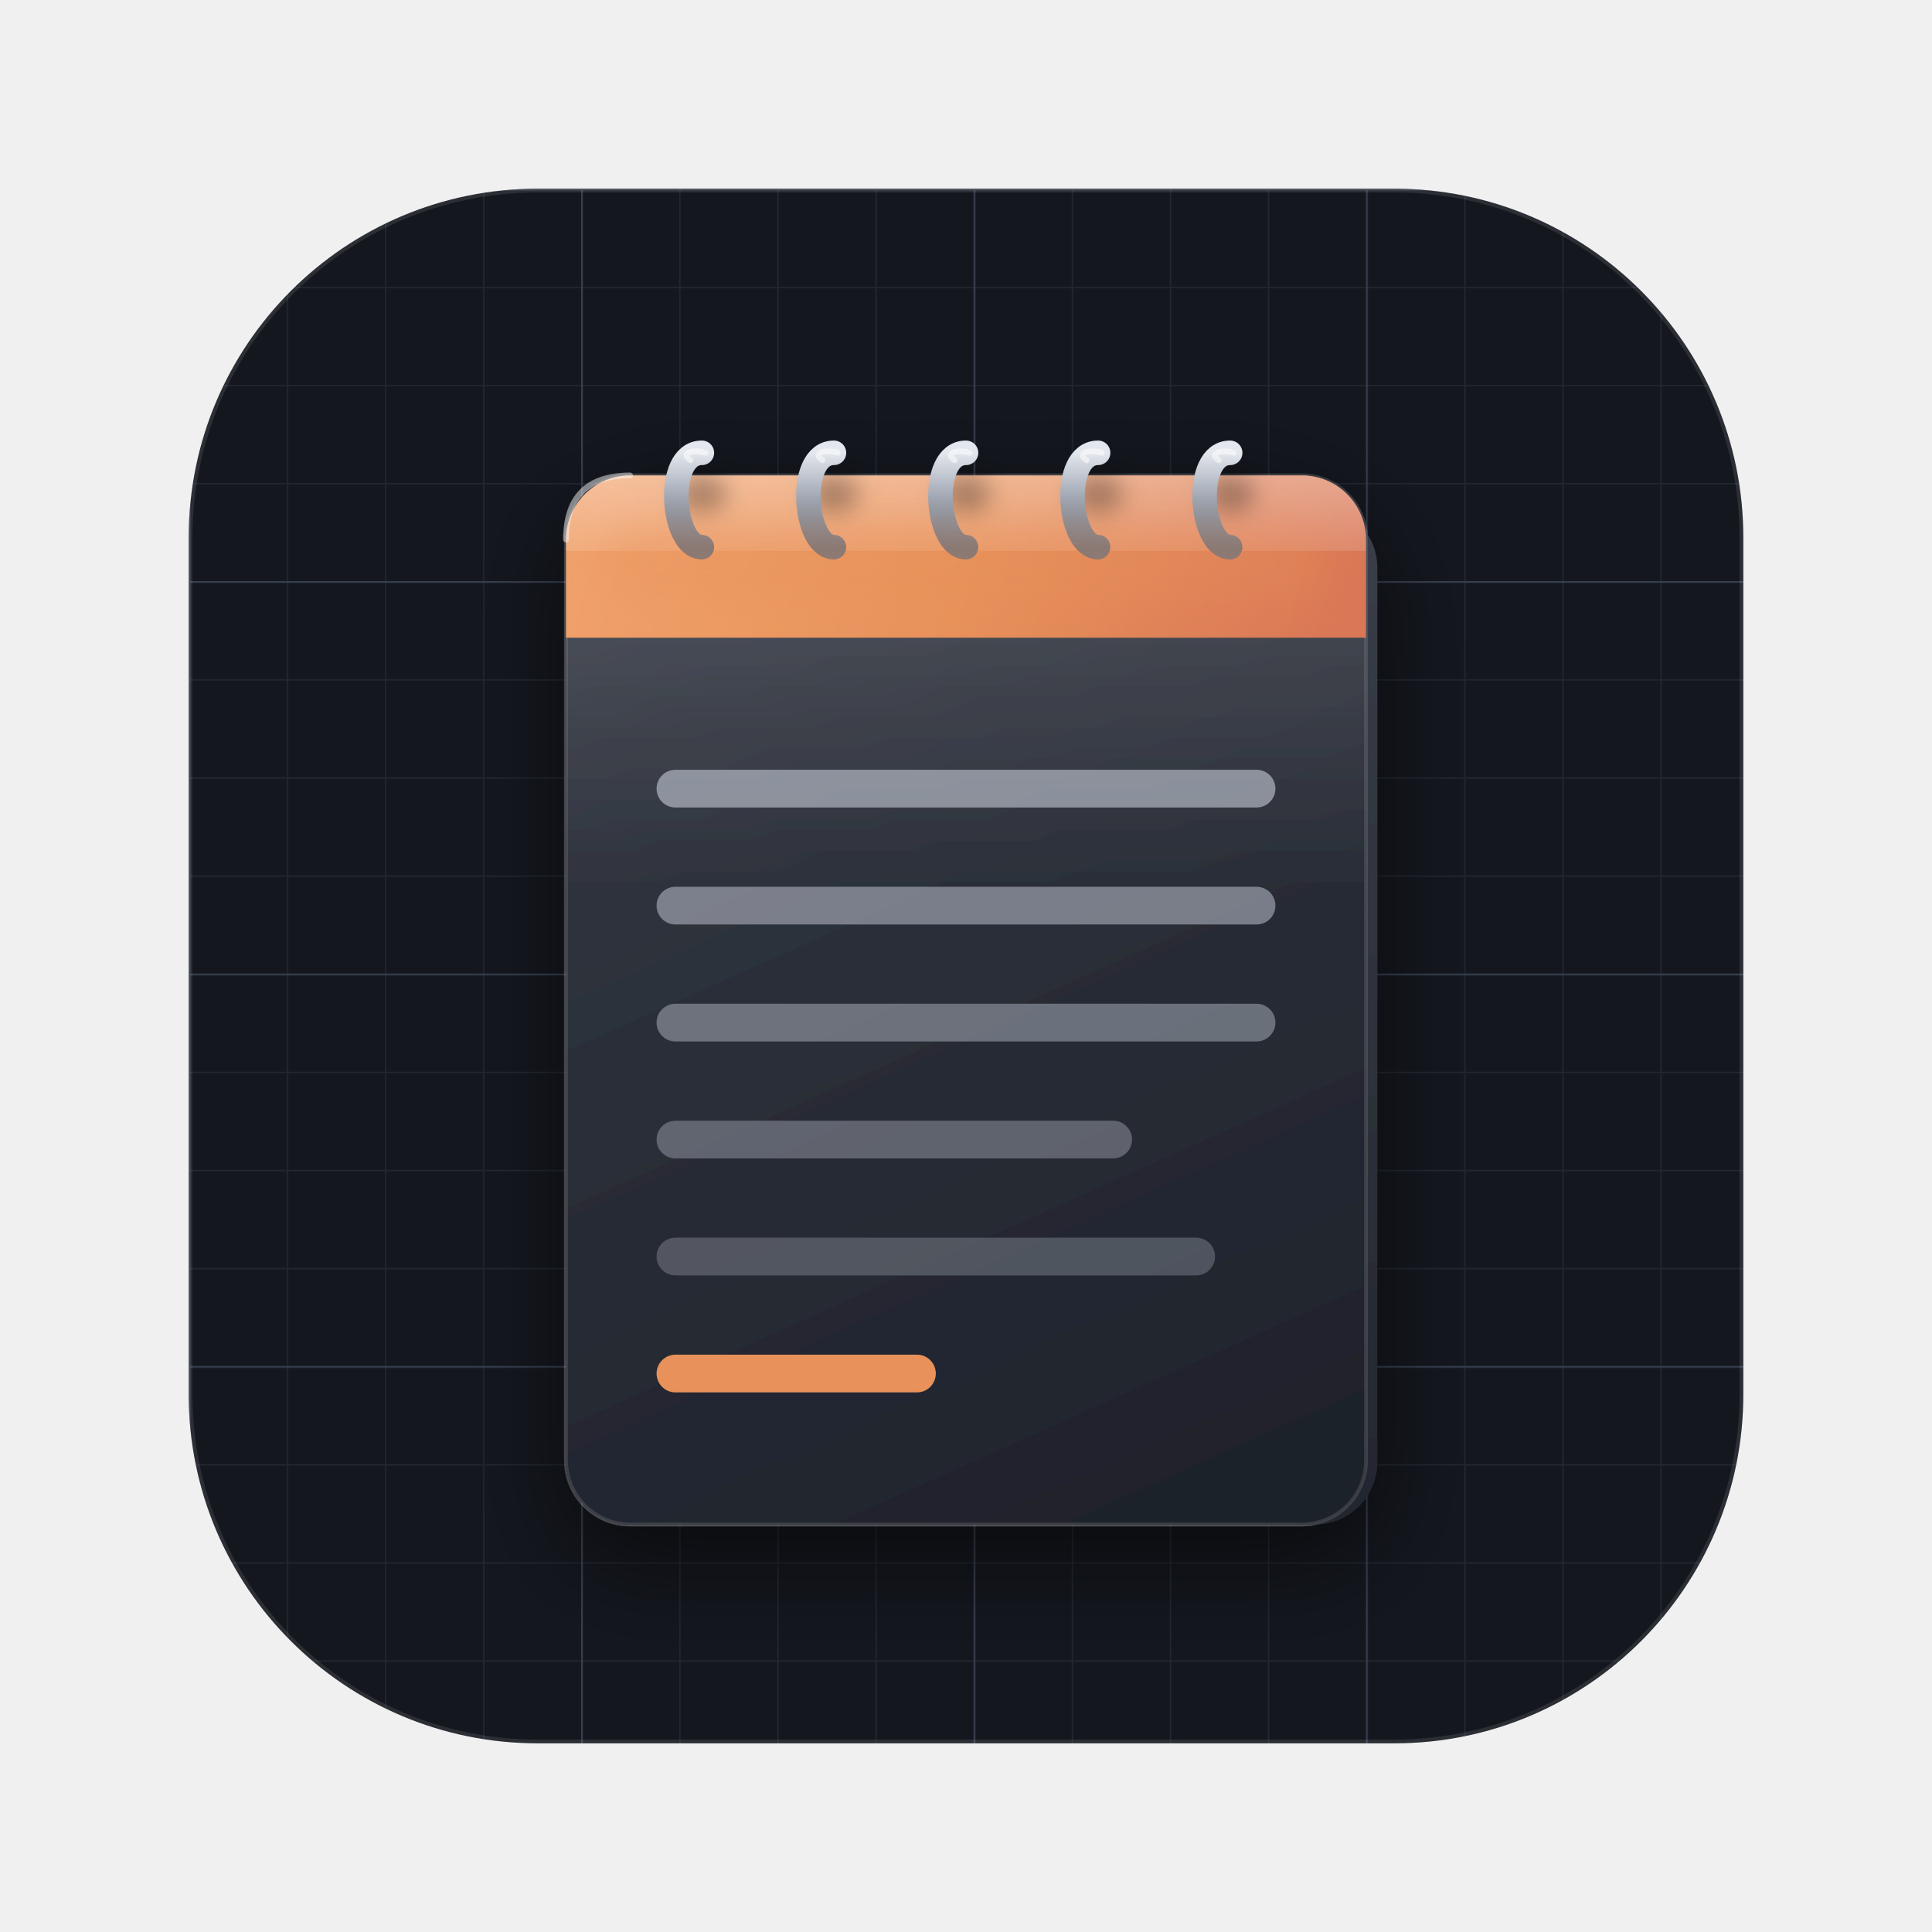
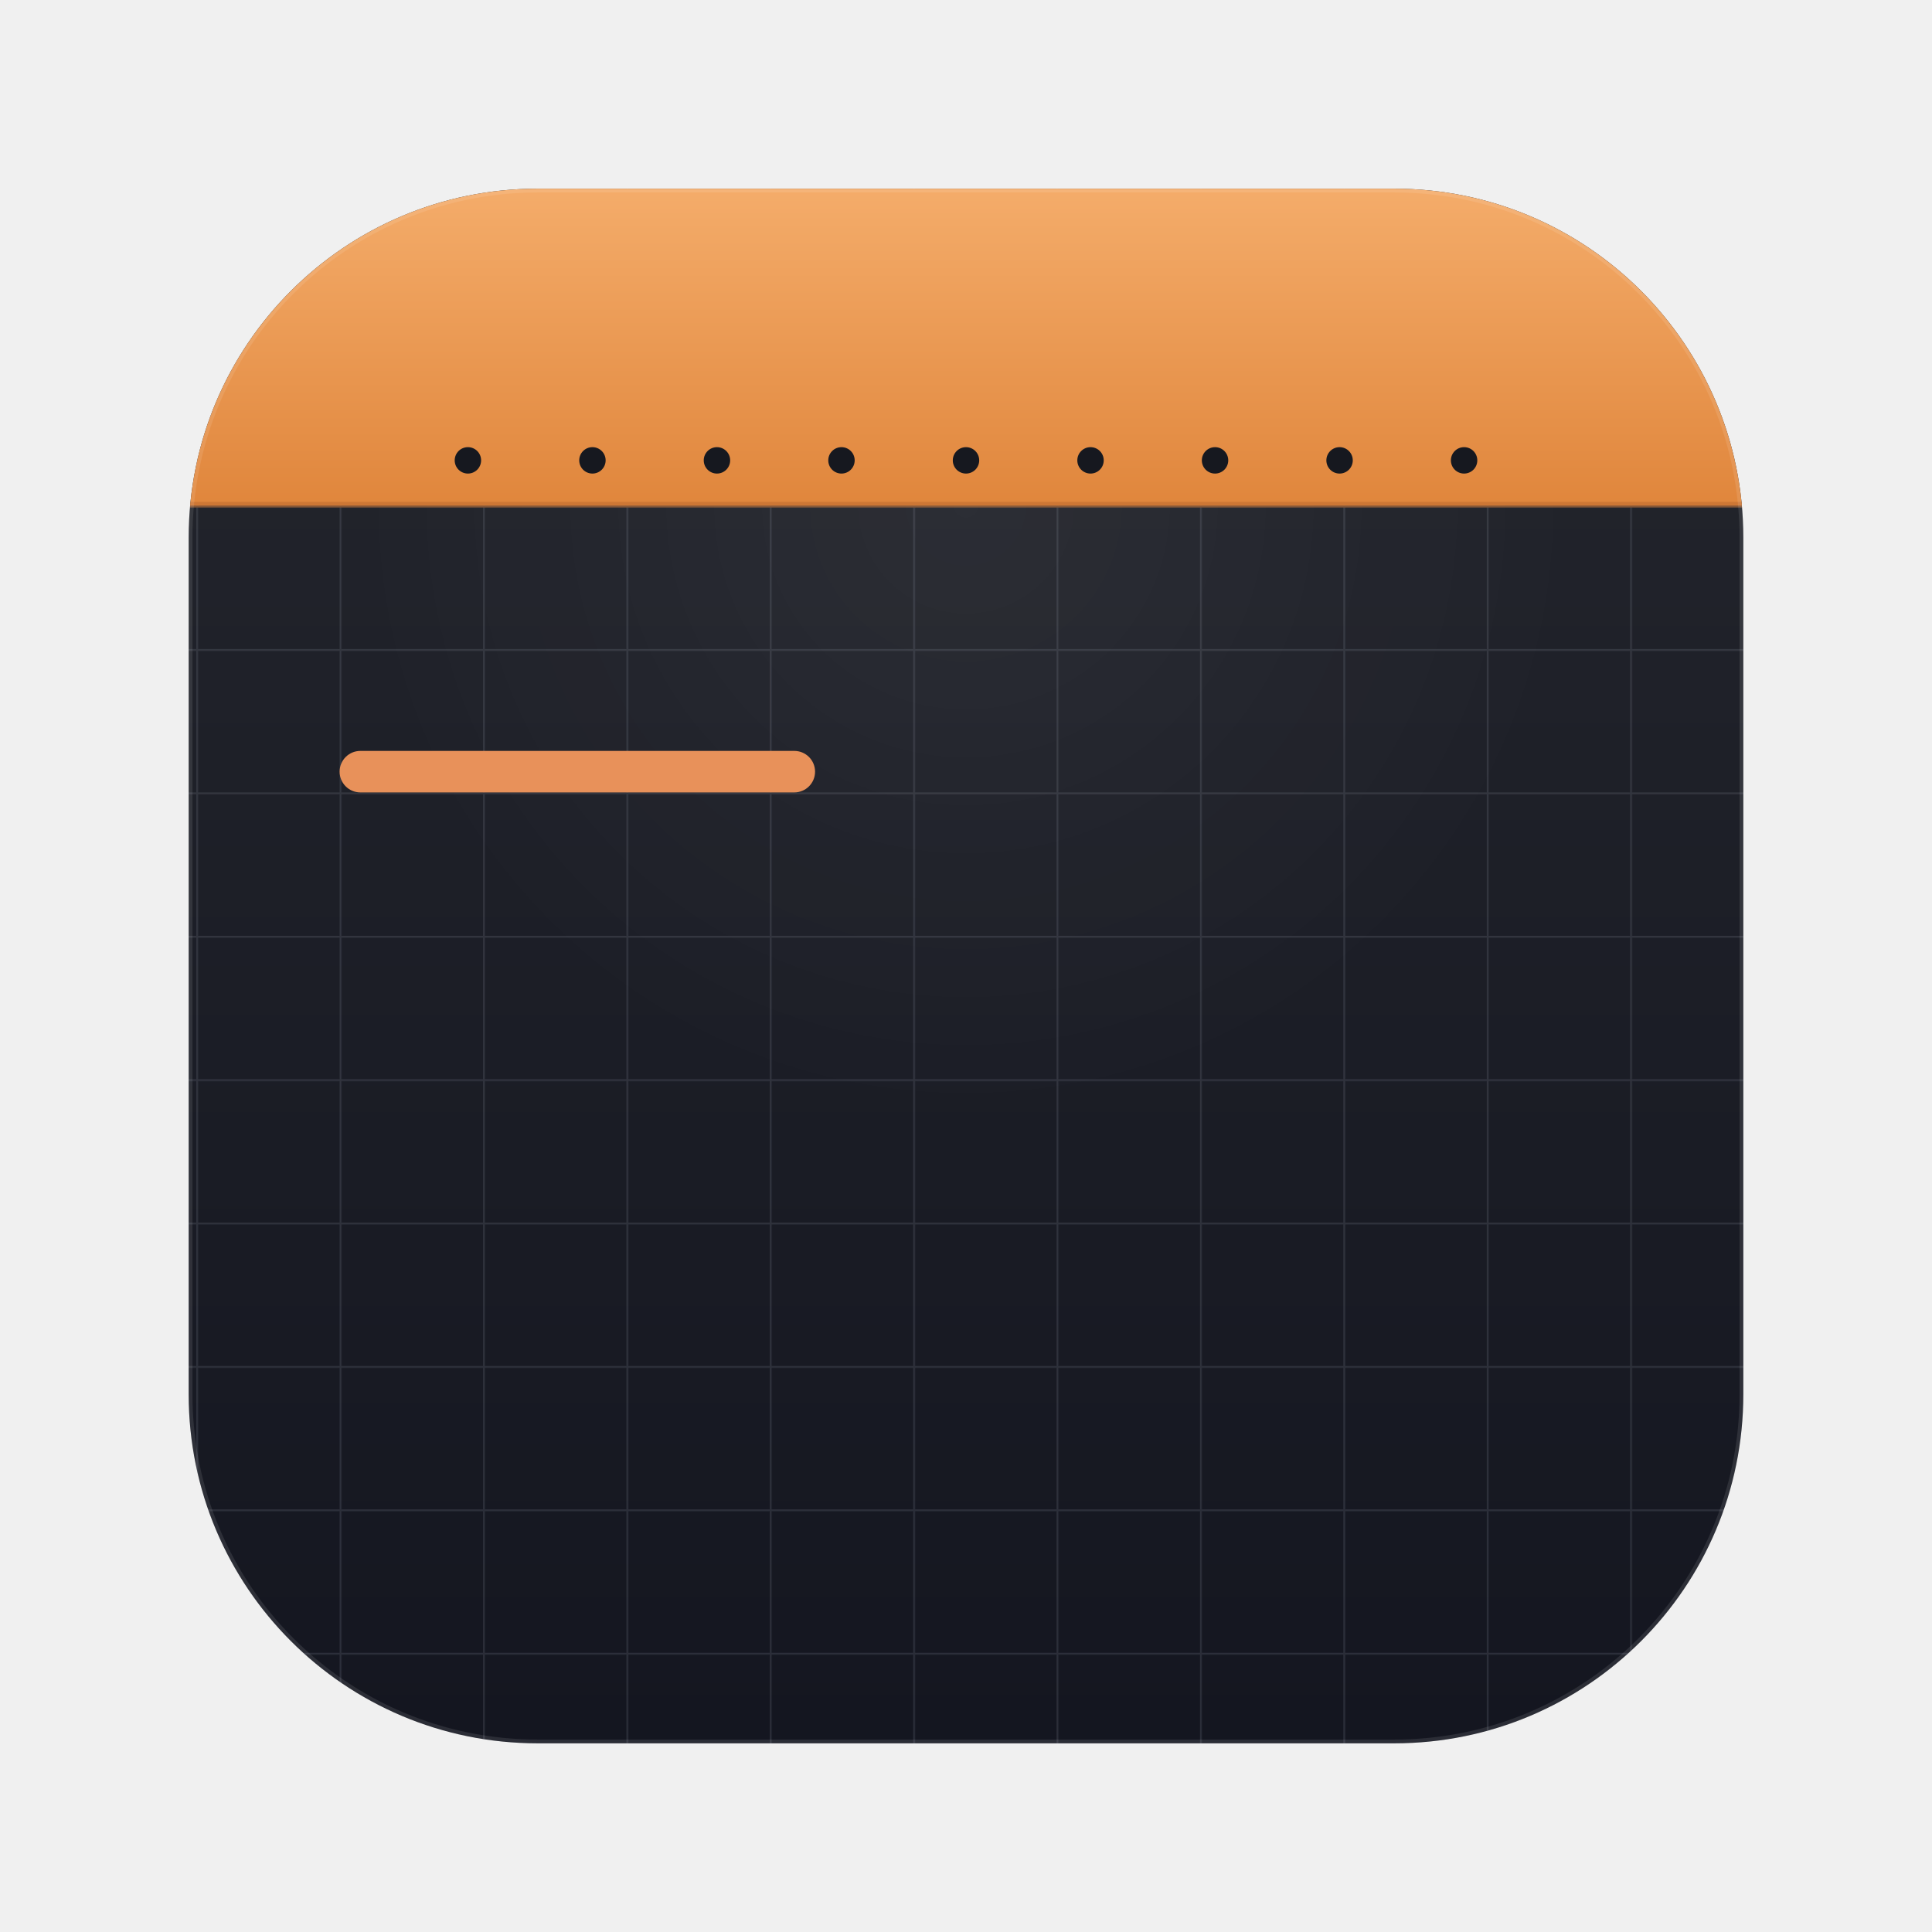
<svg xmlns="http://www.w3.org/2000/svg" width="1024" height="1024" viewBox="0 0 1024 1024" fill="none">
  <defs>
-     <pattern id="grid" width="52" height="52" patternUnits="userSpaceOnUse" x="100" y="100">
-       <path d="M52 0 H0 V52" fill="none" stroke="#9DB0D6" stroke-opacity="0.10" stroke-width="1.5" />
+     <linearGradient id="body" x1="512" y1="100" x2="512" y2="924" gradientUnits="userSpaceOnUse">
+       <stop stop-color="#24262D" />
+       <stop offset="1" stop-color="#141620" />
+     </linearGradient>
+     <linearGradient id="header" x1="512" y1="100" x2="512" y2="268" gradientUnits="userSpaceOnUse">
+       <stop stop-color="#F4AC6A" />
+       <stop offset="1" stop-color="#E0863C" />
+     </linearGradient>
+     <radialGradient id="bodySheen" cx="512" cy="268" r="540" gradientUnits="userSpaceOnUse">
+       <stop stop-color="#FFFFFF" stop-opacity="0.05" />
+       <stop offset="0.6" stop-color="#FFFFFF" stop-opacity="0" />
+     </radialGradient>
+     <pattern id="paper" width="76" height="76" patternUnits="userSpaceOnUse" x="104" y="268">
+       <path d="M76 0 H0 V76" fill="none" stroke="#C9D2E4" stroke-opacity="0.12" stroke-width="2" />
    </pattern>
-     <pattern id="gridMajor" width="208" height="208" patternUnits="userSpaceOnUse" x="100" y="100">
-       <path d="M208 0 H0 V208" fill="none" stroke="#9DB0D6" stroke-opacity="0.18" stroke-width="2" />
-     </pattern>
-     <linearGradient id="stackBack" x1="512" y1="240" x2="512" y2="820" gradientUnits="userSpaceOnUse">
-       <stop stop-color="#3A3F4A" />
-       <stop offset="1" stop-color="#23262E" />
-     </linearGradient>
-     <linearGradient id="page" x1="380" y1="240" x2="640" y2="820" gradientUnits="userSpaceOnUse">
-       <stop stop-color="#373C47" />
-       <stop offset="0.42" stop-color="#2B2F39" />
-       <stop offset="1" stop-color="#1E212A" />
-     </linearGradient>
-     <linearGradient id="pageSheen" x1="512" y1="248" x2="512" y2="470" gradientUnits="userSpaceOnUse">
-       <stop stop-color="#FFFFFF" stop-opacity="0.16" />
-       <stop offset="1" stop-color="#FFFFFF" stop-opacity="0" />
-     </linearGradient>
-     <linearGradient id="coral" x1="320" y1="252" x2="704" y2="356" gradientUnits="userSpaceOnUse">
-       <stop stop-color="#F0A06A" />
-       <stop offset="0.5" stop-color="#E8915A" />
-       <stop offset="1" stop-color="#D97757" />
-     </linearGradient>
-     <linearGradient id="coralSheen" x1="512" y1="252" x2="512" y2="316" gradientUnits="userSpaceOnUse">
-       <stop stop-color="#FFFFFF" stop-opacity="0.34" />
-       <stop offset="1" stop-color="#FFFFFF" stop-opacity="0" />
-     </linearGradient>
-     <linearGradient id="ring" x1="0" y1="0" x2="0" y2="1">
-       <stop stop-color="#E3E7EE" />
-       <stop offset="0.5" stop-color="#9DA4B0" />
-       <stop offset="1" stop-color="#6B717C" />
-     </linearGradient>
-     <filter id="lift" x="-50%" y="-50%" width="200%" height="200%">
-       <feDropShadow dx="0" dy="20" stdDeviation="26" flood-color="#000000" flood-opacity="0.55" />
-     </filter>
-     <filter id="softShadow" x="-60%" y="-60%" width="220%" height="220%">
-       <feGaussianBlur stdDeviation="6" />
-     </filter>
-     <filter id="coralGlow" x="-60%" y="-60%" width="220%" height="220%">
-       <feGaussianBlur stdDeviation="9" />
-     </filter>
    <clipPath id="sq">
      <rect x="100" y="100" width="824" height="824" rx="185" ry="185" />
    </clipPath>
-     <clipPath id="pageClip">
-       <rect x="300" y="252" width="424" height="556" rx="34" ry="34" />
-     </clipPath>
  </defs>
-   <rect x="100" y="100" width="824" height="824" rx="185" ry="185" fill="#14171E" />
+   <rect x="100" y="100" width="824" height="824" rx="185" ry="185" fill="url(#body)" />
  <g clip-path="url(#sq)">
-     <rect x="100" y="100" width="824" height="824" fill="url(#grid)" />
-     <rect x="100" y="100" width="824" height="824" fill="url(#gridMajor)" />
+     <rect x="100" y="100" width="824" height="824" fill="url(#paper)" />
+     <rect x="100" y="100" width="824" height="824" fill="url(#bodySheen)" />
+     <rect x="100" y="100" width="824" height="168" fill="url(#header)" />
+     <rect x="100" y="266" width="824" height="3" fill="#BD6B2F" opacity="0.55" />
+     <g fill="#16181F">
+       <circle cx="248" cy="244" r="7" />
+       <circle cx="314" cy="244" r="7" />
+       <circle cx="380" cy="244" r="7" />
+       <circle cx="446" cy="244" r="7" />
+       <circle cx="512" cy="244" r="7" />
+       <circle cx="578" cy="244" r="7" />
+       <circle cx="644" cy="244" r="7" />
+       <circle cx="710" cy="244" r="7" />
+       <circle cx="776" cy="244" r="7" />
+     </g>
+     <rect x="180" y="398" width="252" height="22" rx="11" fill="#E8915A" />
  </g>
  <rect x="101" y="101" width="822" height="822" rx="184" ry="184" fill="none" stroke="#FFFFFF" stroke-opacity="0.10" stroke-width="2" />
-   <g filter="url(#lift)">
-     <rect x="324" y="280" width="400" height="528" rx="32" fill="url(#stackBack)" opacity="0.9" />
-     <rect x="314" y="268" width="416" height="540" rx="33" fill="url(#stackBack)" />
-     <rect x="300" y="252" width="424" height="556" rx="34" fill="url(#page)" stroke="#FFFFFF" stroke-opacity="0.12" stroke-width="2" />
-     <g clip-path="url(#pageClip)">
-       <rect x="300" y="252" width="424" height="220" fill="url(#pageSheen)" />
-       <rect x="300" y="252" width="424" height="86" fill="url(#coral)" />
-       <rect x="300" y="252" width="424" height="40" fill="url(#coralSheen)" />
-       <g fill="#C2C8D4">
-         <rect x="348" y="408" width="328" height="20" rx="10" opacity="0.62" />
-         <rect x="348" y="470" width="328" height="20" rx="10" opacity="0.52" />
-         <rect x="348" y="532" width="328" height="20" rx="10" opacity="0.44" />
-         <rect x="348" y="594" width="252" height="20" rx="10" opacity="0.36" />
-         <rect x="348" y="656" width="296" height="20" rx="10" opacity="0.28" />
-       </g>
-       <rect x="348" y="718" width="148" height="20" rx="10" fill="#E8915A" />
-     </g>
-     <g>
-       <g fill="#000000" opacity="0.30" filter="url(#softShadow)">
-         <ellipse cx="372" cy="262" rx="13" ry="10" />
-         <ellipse cx="442" cy="262" rx="13" ry="10" />
-         <ellipse cx="512" cy="262" rx="13" ry="10" />
-         <ellipse cx="582" cy="262" rx="13" ry="10" />
-         <ellipse cx="652" cy="262" rx="13" ry="10" />
-       </g>
-       <g fill="none" stroke="url(#ring)" stroke-width="13" stroke-linecap="round">
-         <path d="M372 290 C356 290 352 240 372 240" />
-         <path d="M442 290 C426 290 422 240 442 240" />
-         <path d="M512 290 C496 290 492 240 512 240" />
-         <path d="M582 290 C566 290 562 240 582 240" />
-         <path d="M652 290 C636 290 632 240 652 240" />
-       </g>
-       <g fill="none" stroke="#FFFFFF" stroke-opacity="0.5" stroke-width="3" stroke-linecap="round">
-         <path d="M366 244 C360 240 368 238 374 240" />
-         <path d="M436 244 C430 240 438 238 444 240" />
-         <path d="M506 244 C500 240 508 238 514 240" />
-         <path d="M576 244 C570 240 578 238 584 240" />
-         <path d="M646 244 C640 240 648 238 654 240" />
-       </g>
-     </g>
-     <path d="M334 252 Q300 252 300 286" fill="none" stroke="#FFFFFF" stroke-opacity="0.45" stroke-width="3" stroke-linecap="round" />
-   </g>
-   <rect x="320" y="278" width="384" height="40" rx="20" fill="#E8915A" opacity="0.28" filter="url(#coralGlow)" clip-path="url(#sq)" />
</svg>
